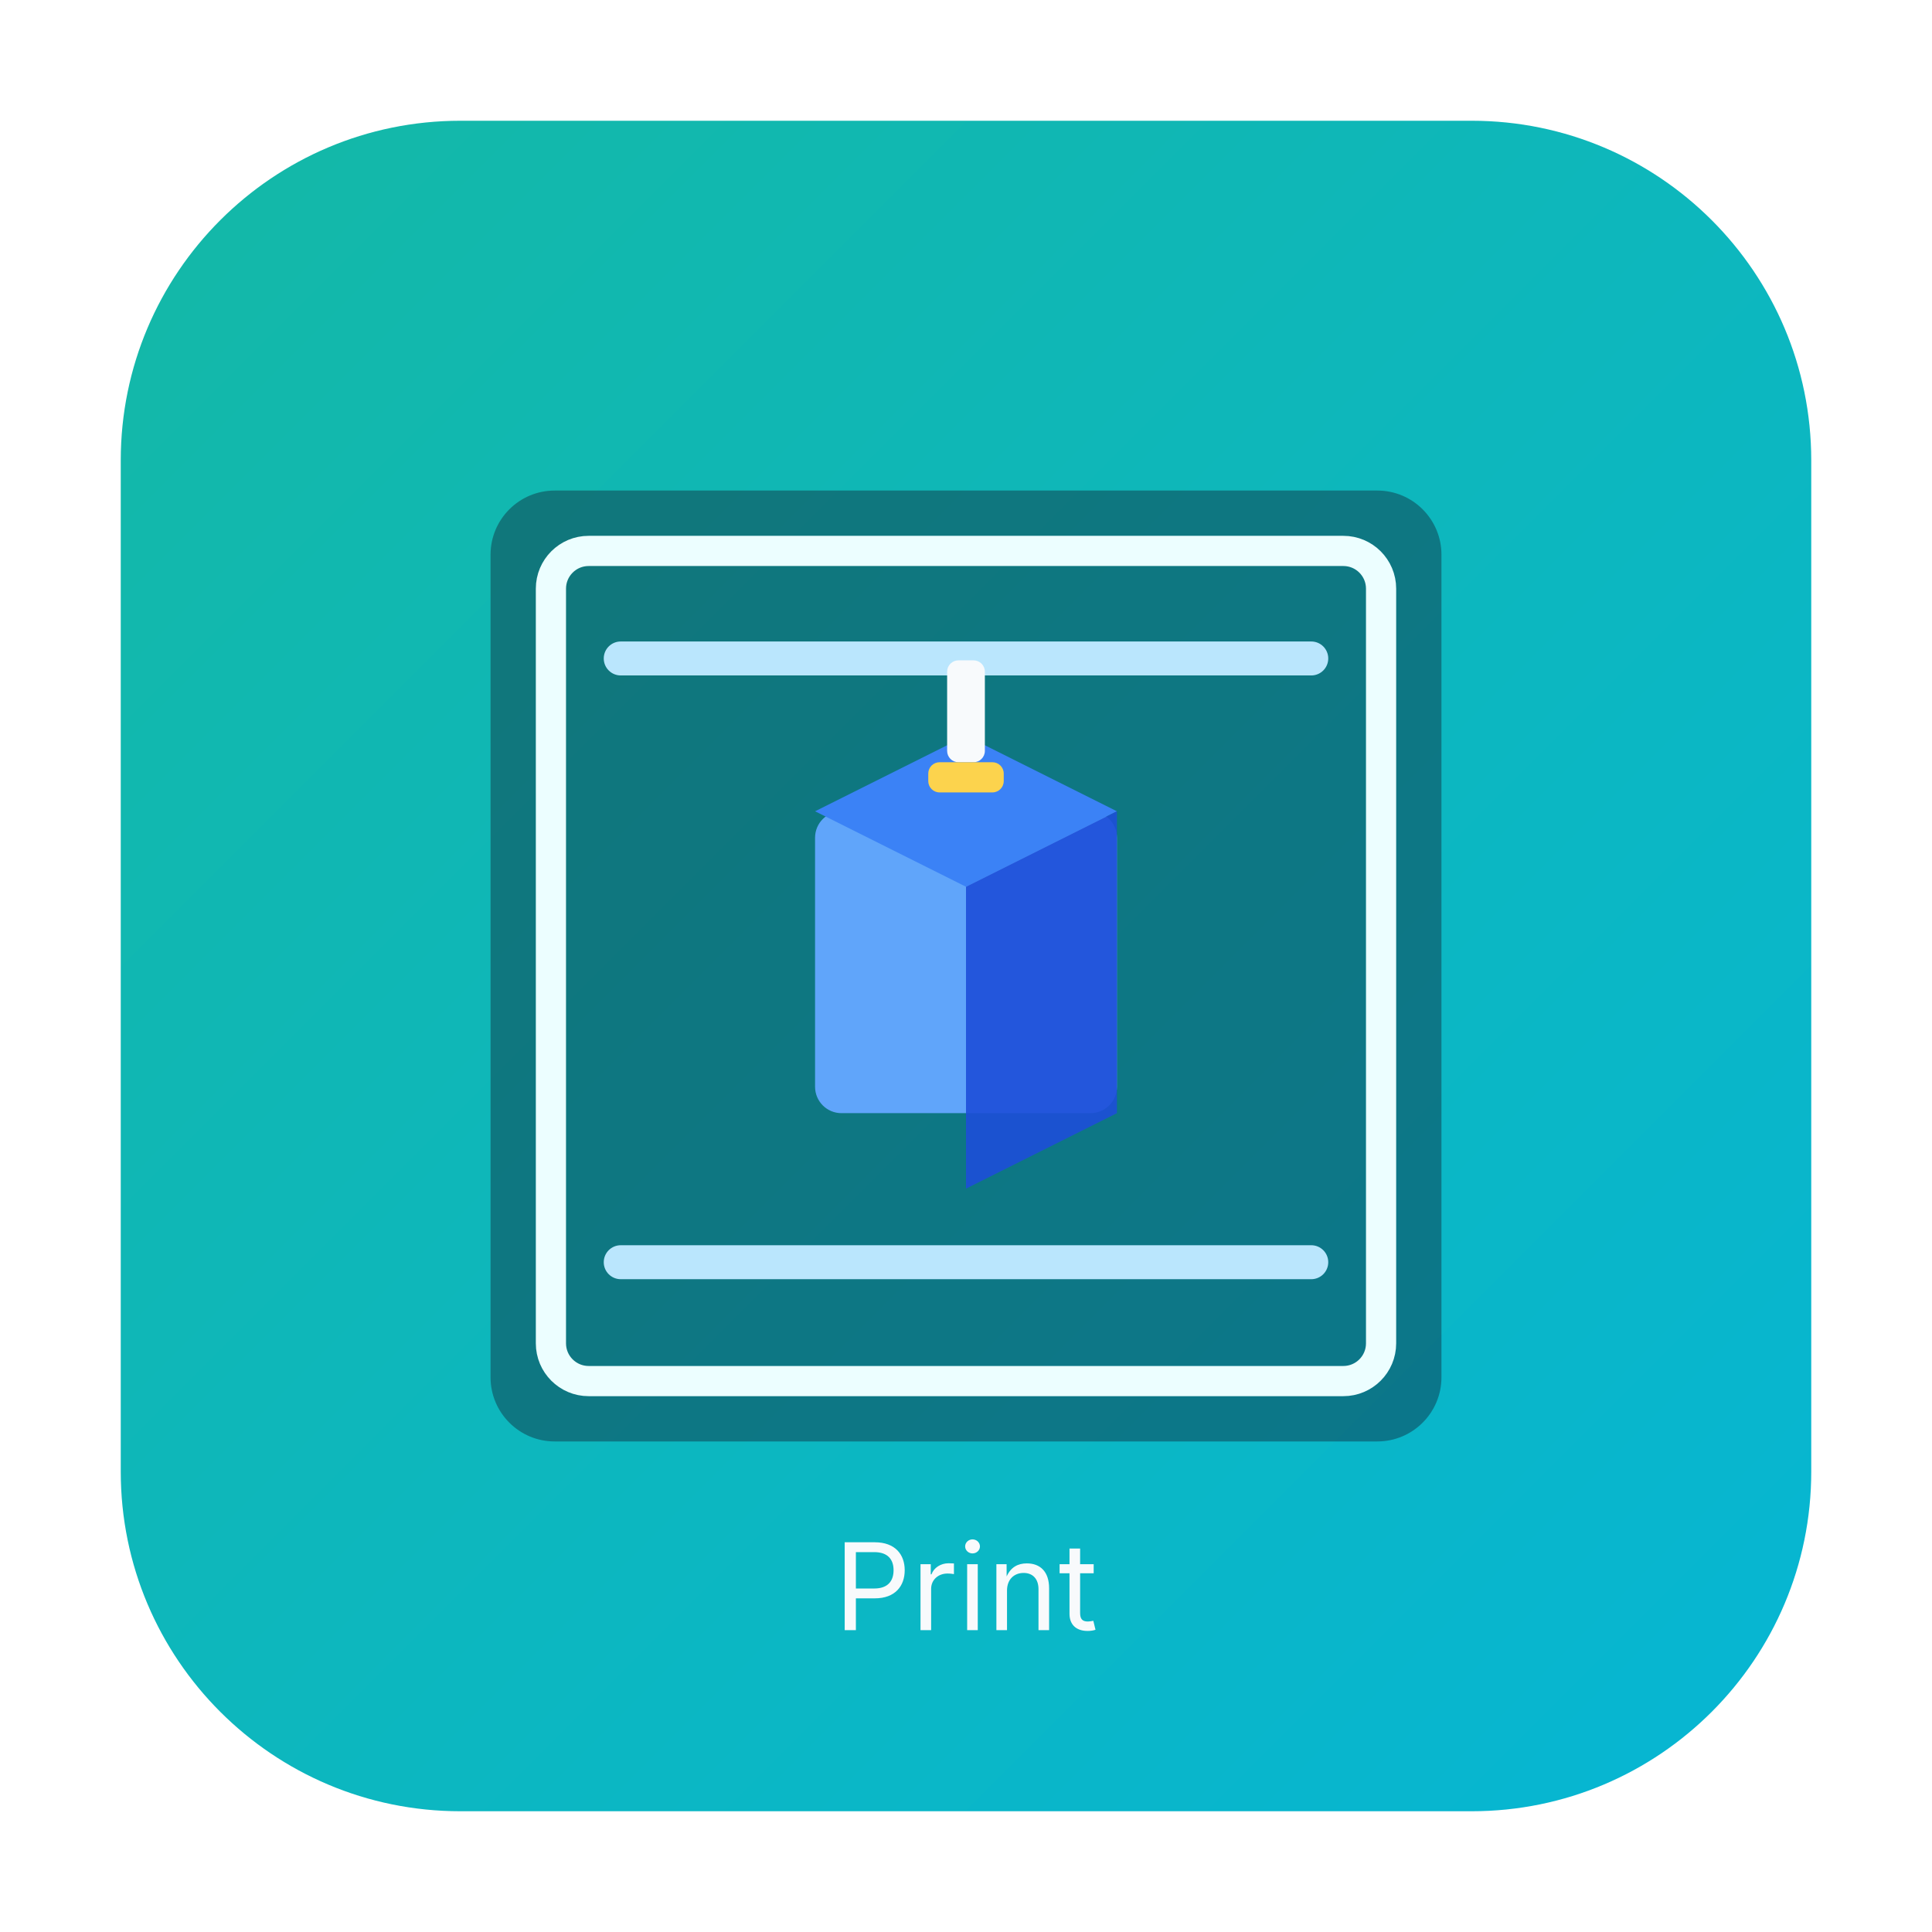
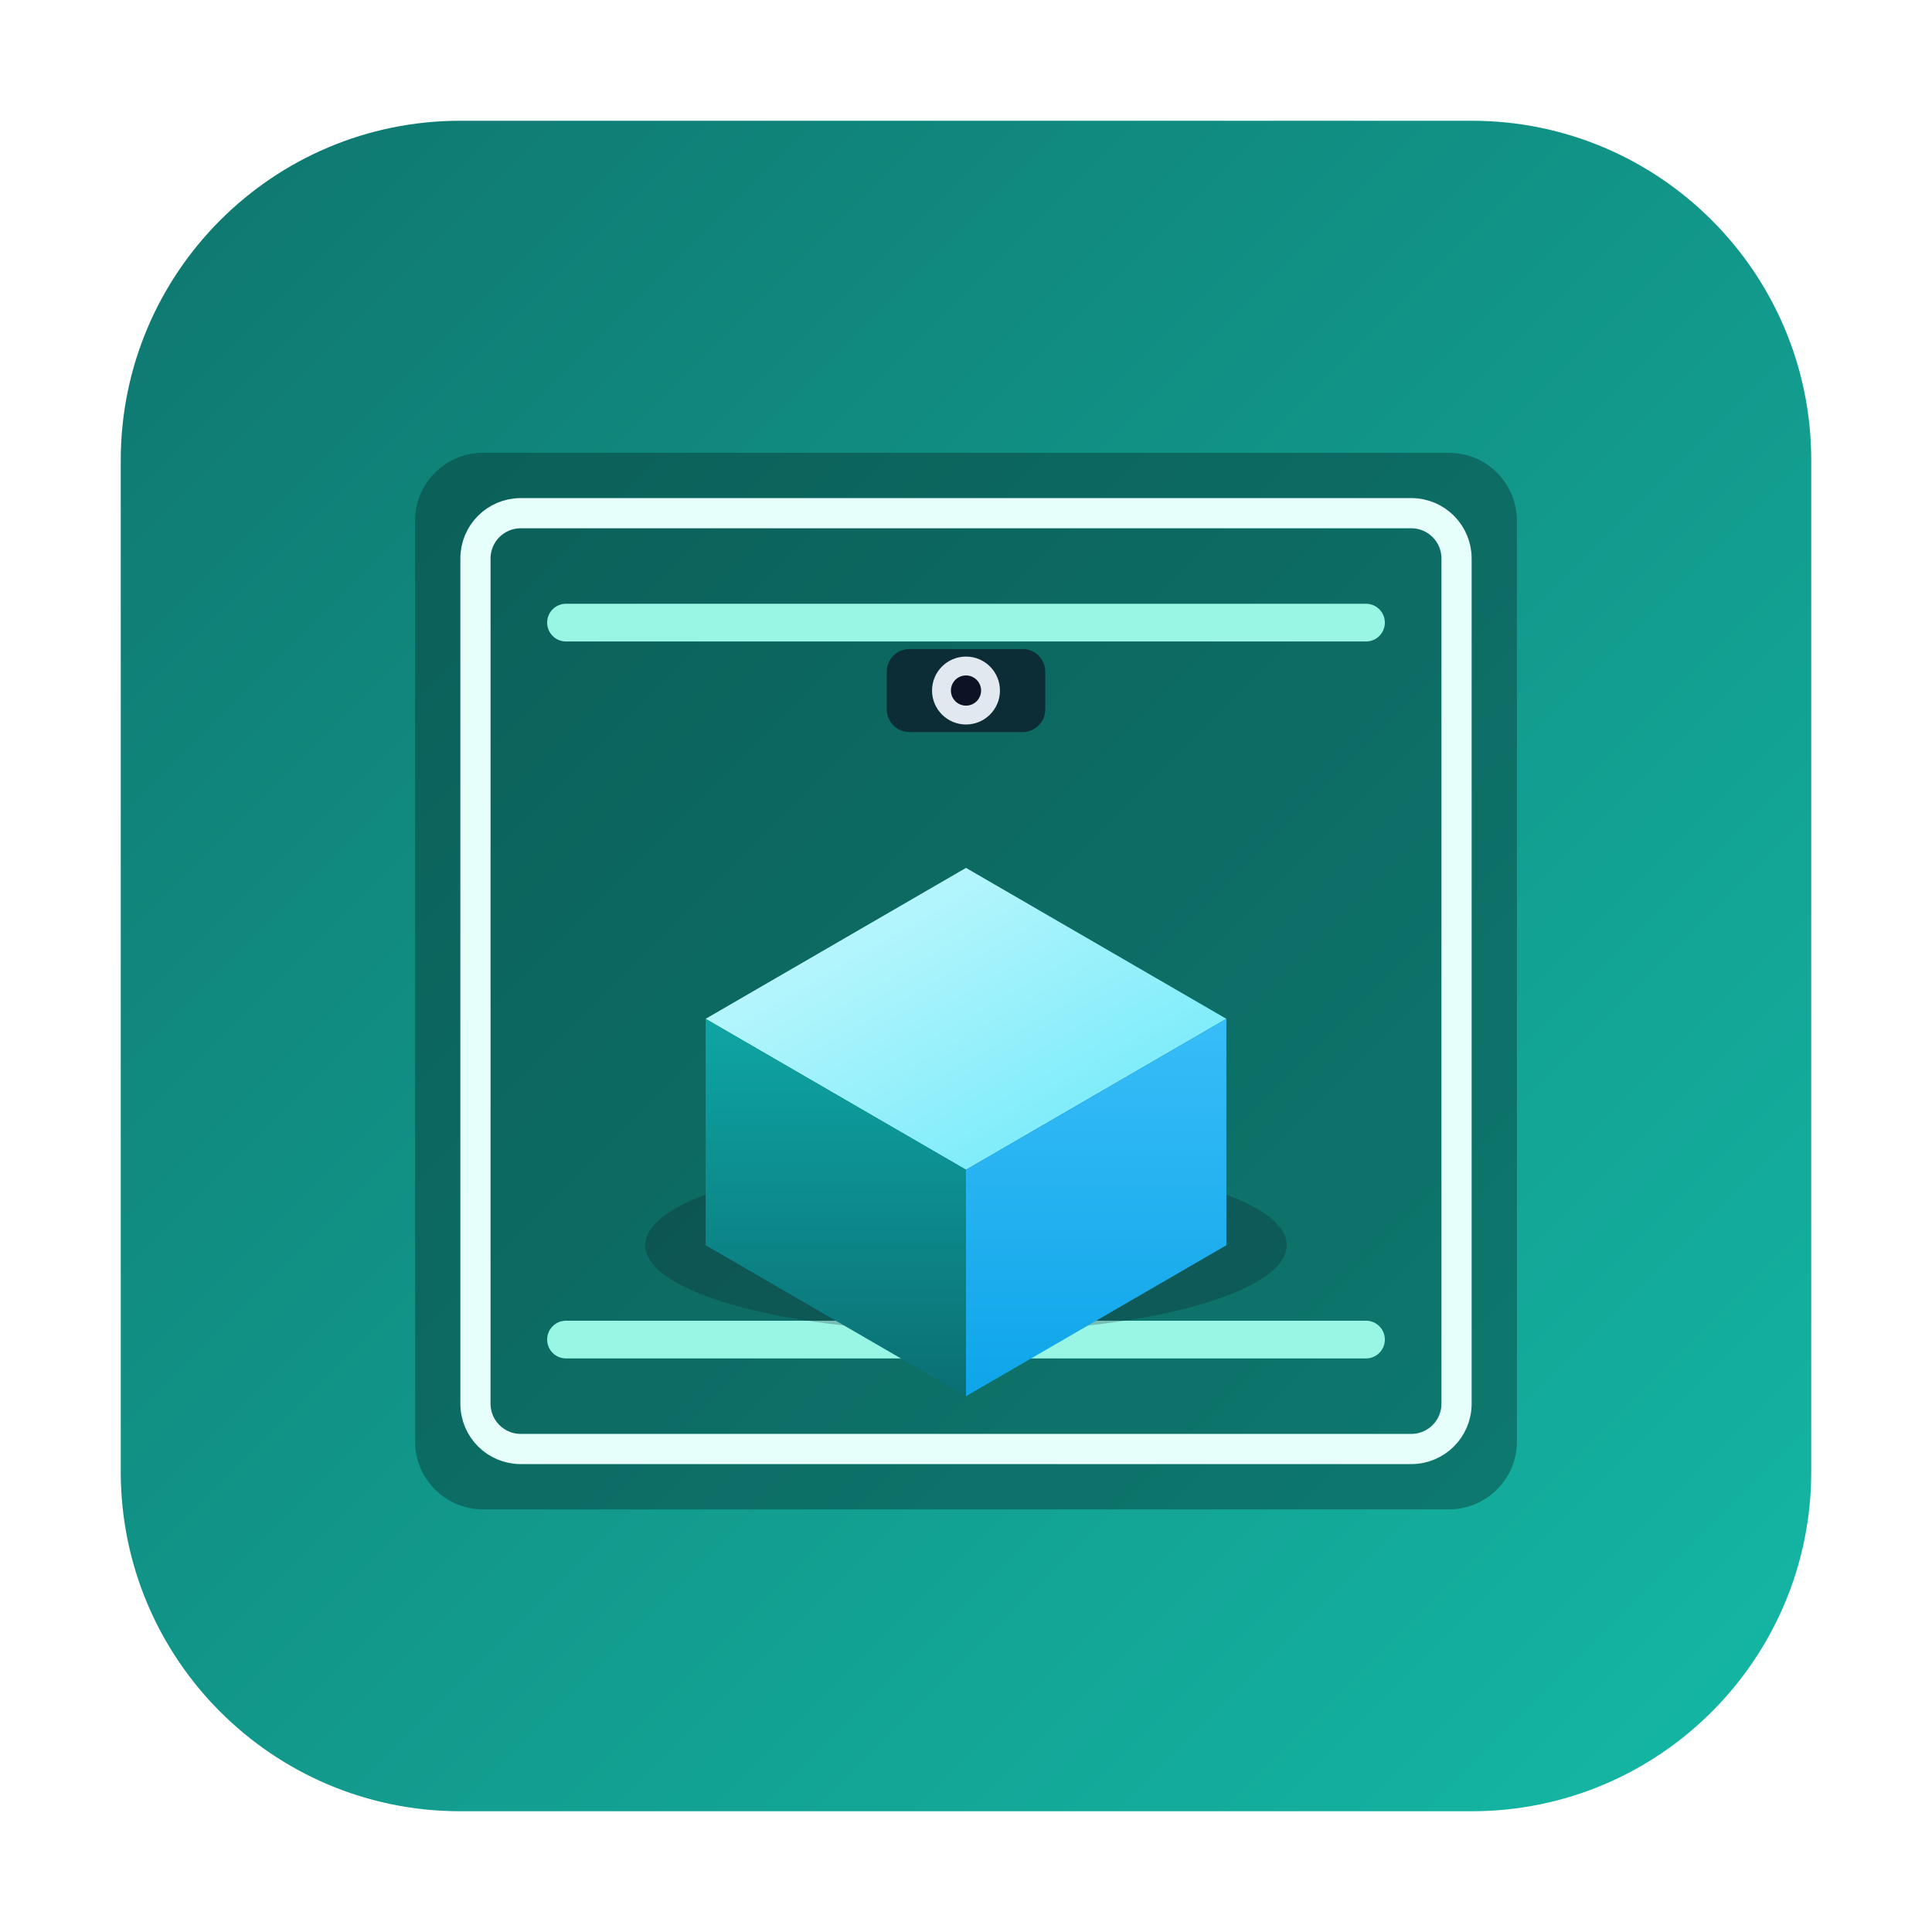
<svg xmlns="http://www.w3.org/2000/svg" width="1024" height="1024" viewBox="0 0 1024 1024">
  <defs>
    <linearGradient id="bg" x1="0" y1="0" x2="1" y2="1">
-       <stop offset="0%" stop-color="#14B8A6" />
-       <stop offset="100%" stop-color="#06B6D4" />
+       <stop offset="0%" stop-color="#0F766E" />
+       <stop offset="100%" stop-color="#14B8A6" />
+     </linearGradient>
+     <linearGradient id="cubeTop" x1="0" y1="0" x2="1" y2="1">
+       <stop offset="0%" stop-color="#CFFAFE" />
+       <stop offset="100%" stop-color="#67E8F9" />
+     </linearGradient>
+     <linearGradient id="cubeLeft" x1="0" y1="0" x2="0" y2="1">
+       <stop offset="0%" stop-color="#0EA5A4" />
+       <stop offset="100%" stop-color="#0B6F74" />
+     </linearGradient>
+     <linearGradient id="cubeRight" x1="0" y1="0" x2="0" y2="1">
+       <stop offset="0%" stop-color="#38BDF8" />
+       <stop offset="100%" stop-color="#0EA5E9" />
    </linearGradient>
  </defs>
  <rect x="64" y="64" width="896" height="896" rx="180" ry="180" fill="url(#bg)" />
-   <rect x="260" y="260" width="504" height="504" rx="34" ry="34" fill="#0F172A" opacity="0.40" />
-   <rect x="292" y="292" width="440" height="440" rx="20" ry="20" fill="none" stroke="#ECFEFF" stroke-width="16" />
-   <rect x="320" y="340" width="384" height="18" rx="9" fill="#BAE6FD" />
-   <rect x="320" y="660" width="384" height="18" rx="9" fill="#BAE6FD" />
-   <rect x="432" y="430" width="160" height="160" rx="14" ry="14" fill="#60A5FA" />
-   <path d="M 432 430 L 512 390 L 592 430 L 512 470 Z" fill="#3B82F6" />
-   <path d="M 512 470 L 592 430 L 592 590 L 512 630 Z" fill="#1D4ED8" opacity="0.9" />
-   <rect x="502" y="350" width="20" height="54" rx="6" fill="#F8FAFC" />
-   <rect x="492" y="404" width="40" height="16" rx="6" fill="#FCD34D" />
-   <text x="512" y="864" text-anchor="middle" font-family="Inter, system-ui, -apple-system, Segoe UI, Roboto, Arial" font-size="64" fill="#F8FAFC">Print</text>
+   <rect x="220" y="240" width="584" height="560" rx="36" ry="36" fill="#062B2A" opacity="0.4" />
+   <rect x="252" y="272" width="520" height="496" rx="24" ry="24" fill="none" stroke="#E6FFFB" stroke-width="16" />
+   <rect x="290" y="320" width="444" height="20" rx="10" fill="#99F6E4" />
+   <rect x="290" y="700" width="444" height="20" rx="10" fill="#99F6E4" />
+   <rect x="470" y="344" width="84" height="44" rx="12" fill="#0B1324" opacity="0.7" />
+   <circle cx="512" cy="366" r="18" fill="#E2E8F0" />
+   <circle cx="512" cy="366" r="8" fill="#0B1324" />
+   <ellipse cx="512" cy="660" rx="170" ry="46" fill="#0B1324" opacity="0.25" />
+   <polygon points="512,460 650,540 512,620 374,540" fill="url(#cubeTop)" />
+   <polygon points="374,540 512,620 512,740 374,660" fill="url(#cubeLeft)" />
+   <polygon points="650,540 512,620 512,740 650,660" fill="url(#cubeRight)" />
</svg>
